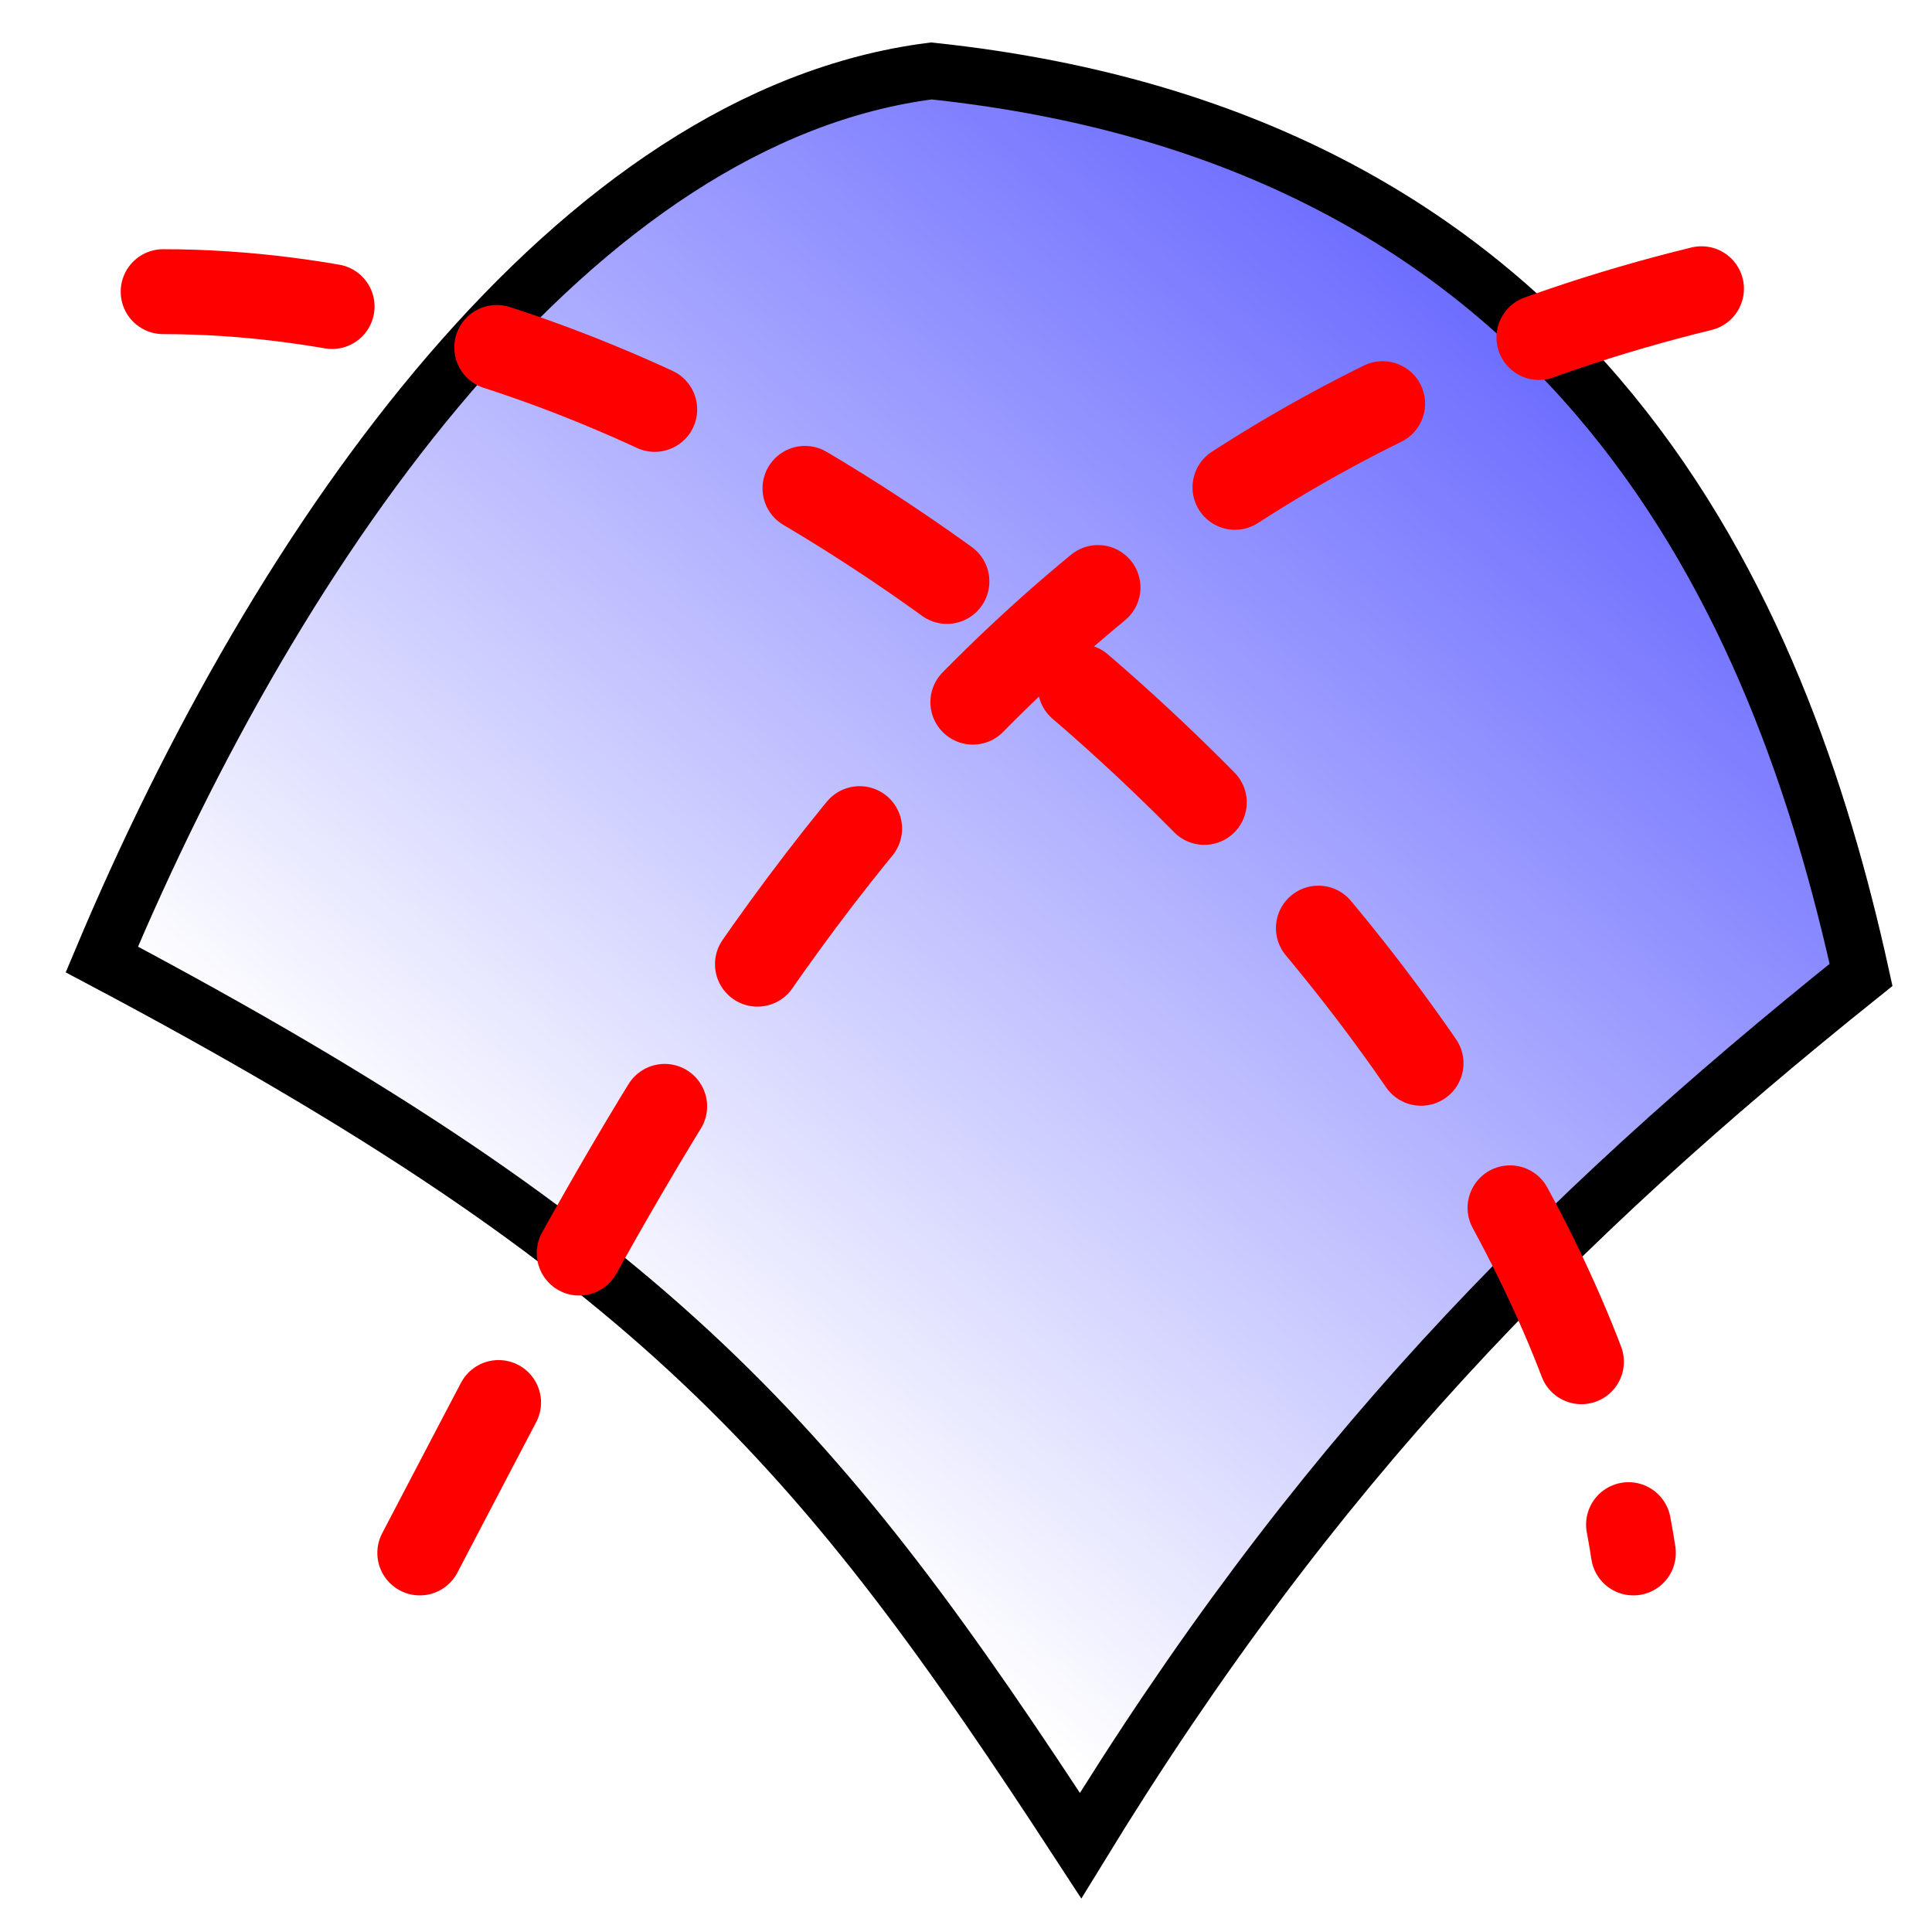
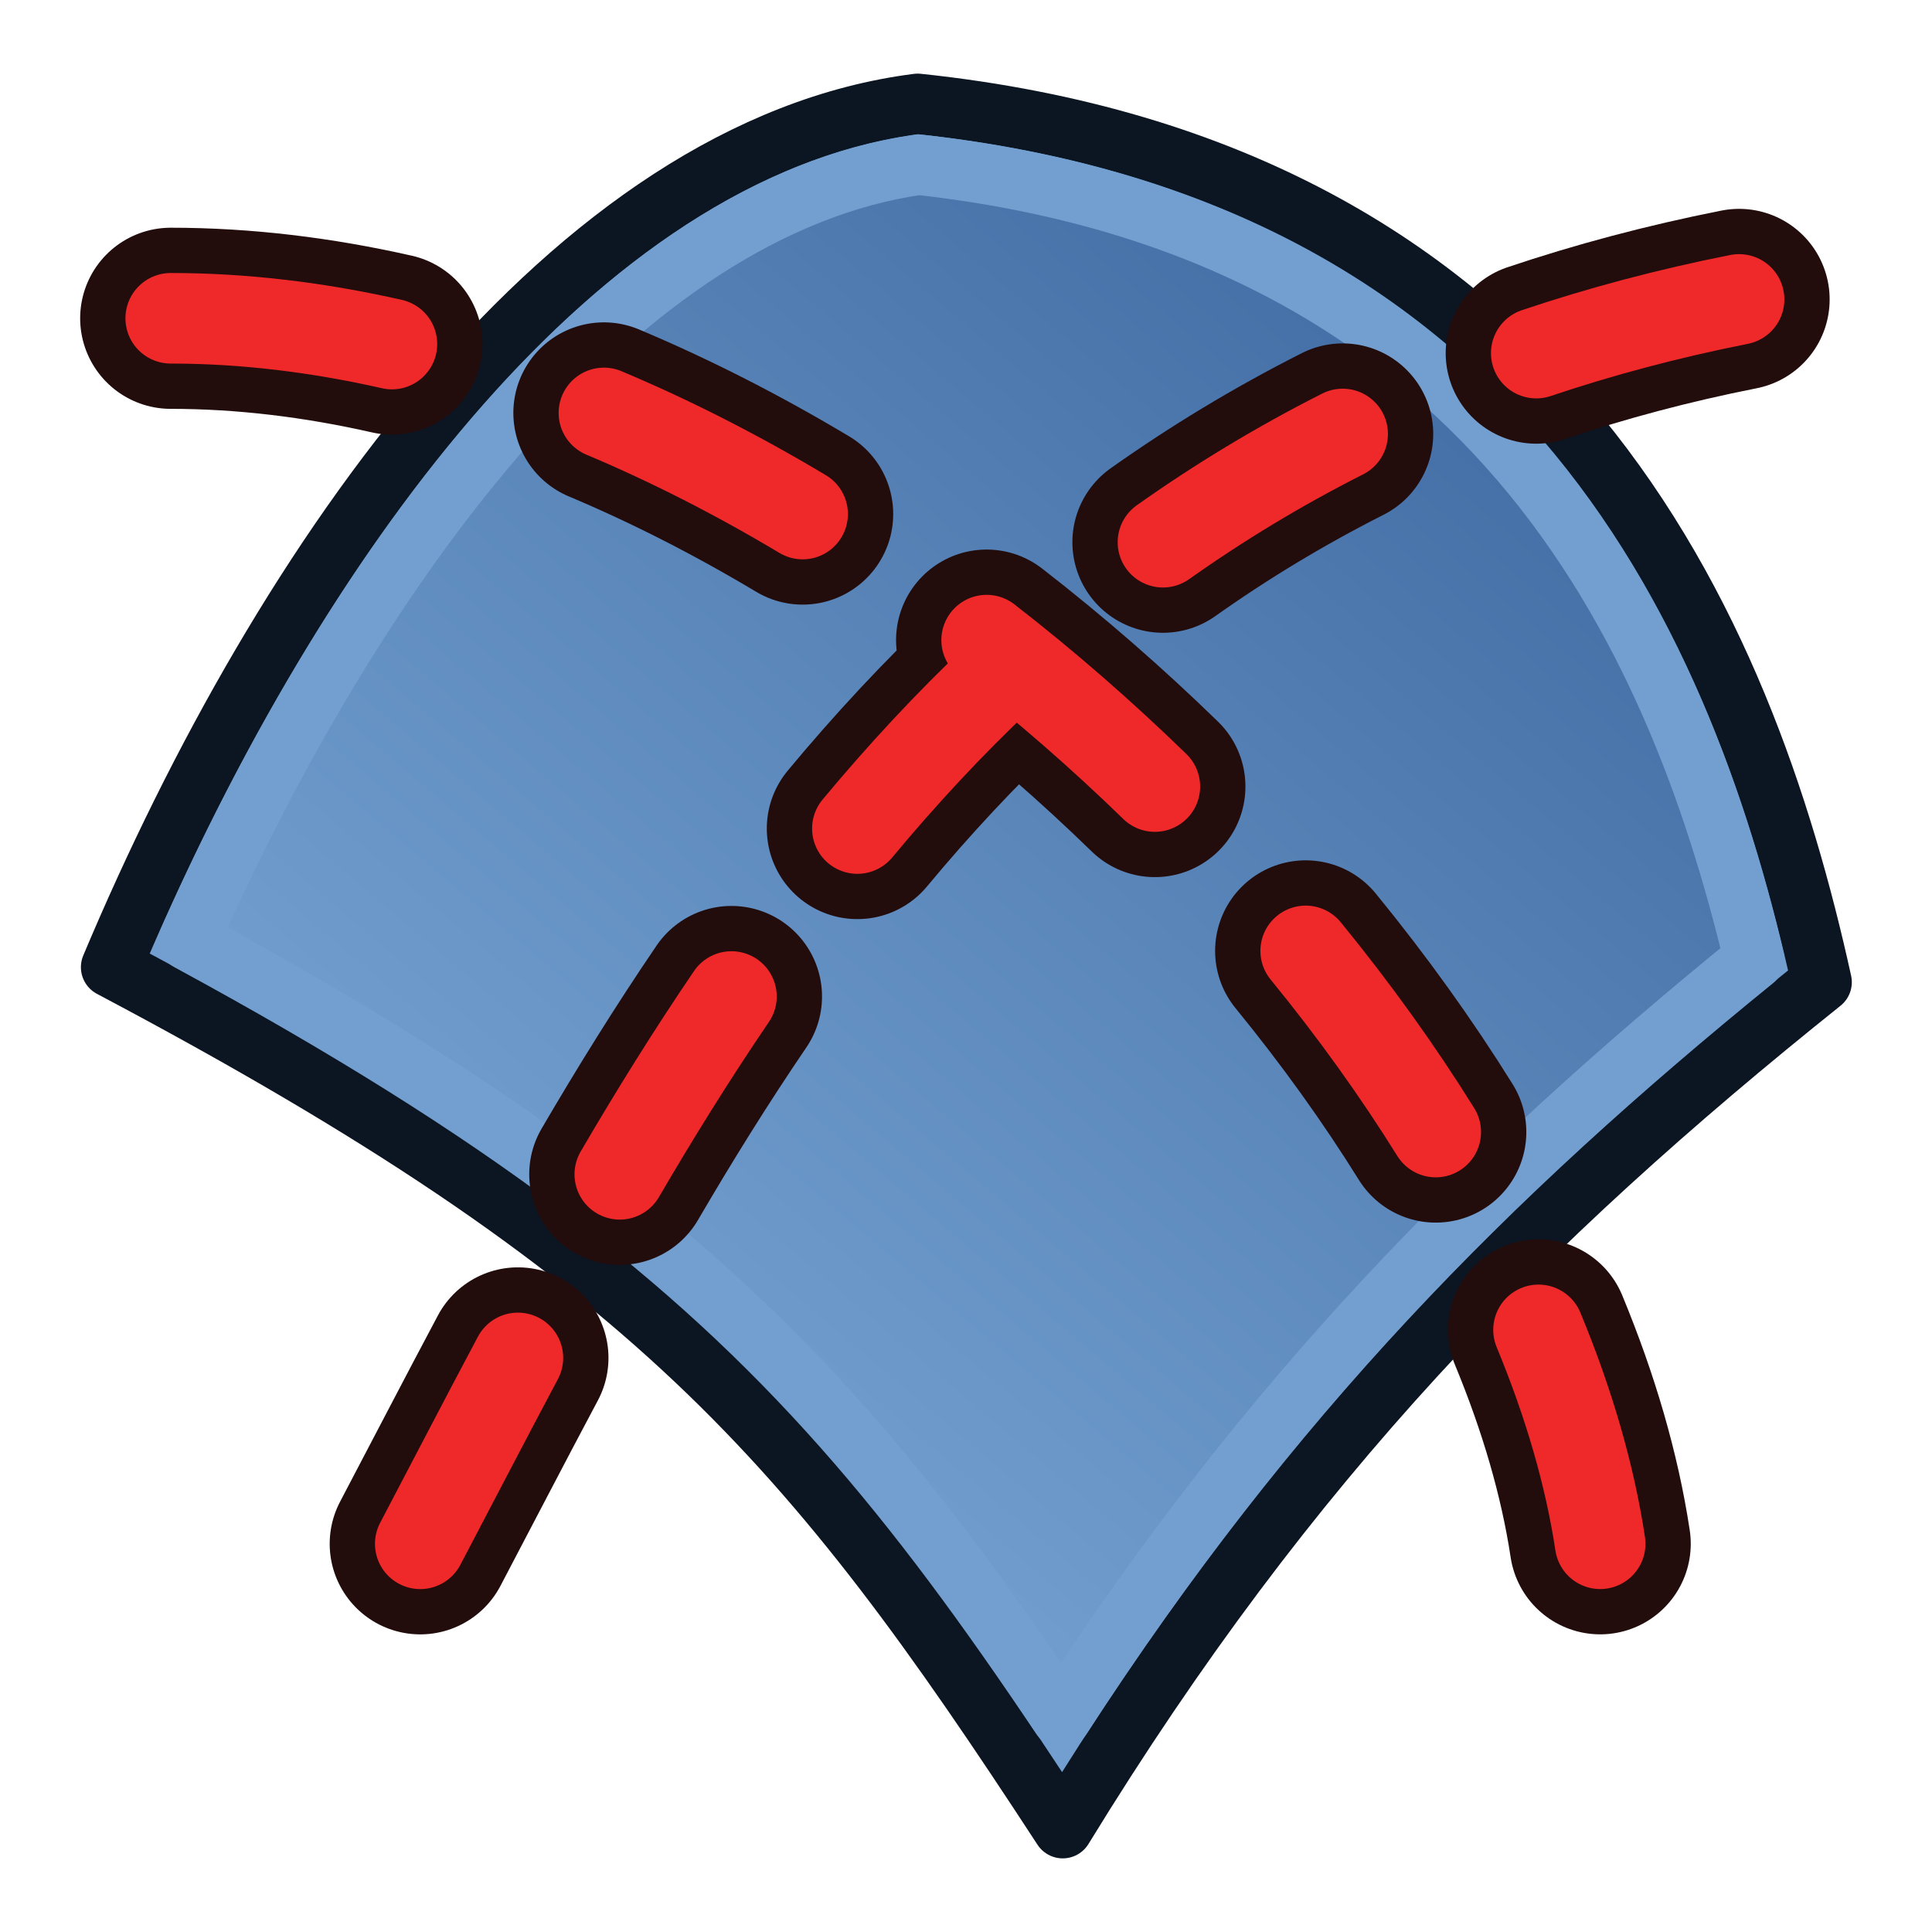
- <svg xmlns="http://www.w3.org/2000/svg" xmlns:xlink="http://www.w3.org/1999/xlink" version="1.1" id="svg2963" height="68.267" width="68.267">
-   <defs id="defs2965">
+ <svg xmlns="http://www.w3.org/2000/svg" xmlns:xlink="http://www.w3.org/1999/xlink" width="64" height="64" id="svg2869" version="1.1" viewBox="0 0 64 64">
+   <defs id="defs2871">
+     <linearGradient id="linearGradient64">
+       <stop id="stop63" offset="0" style="stop-color:#204a87;stop-opacity:1" />
+       <stop id="stop64" offset="1" style="stop-color:#729fcf;stop-opacity:0;" />
+     </linearGradient>
+     <linearGradient id="linearGradient5">
+       <stop style="stop-color:#ef2929;stop-opacity:1;" offset="0" id="stop19" />
+       <stop style="stop-color:#ef2929;stop-opacity:0;" offset="1" id="stop20" />
+     </linearGradient>
+     <linearGradient id="swatch18">
+       <stop style="stop-color:#ef2929;stop-opacity:1;" offset="0" id="stop18" />
+     </linearGradient>
+     <linearGradient id="swatch15">
+       <stop style="stop-color:#3d0000;stop-opacity:1;" offset="0" id="stop15" />
+     </linearGradient>
+     <linearGradient id="linearGradient5-1">
+       <stop style="stop-color:#ef2929;stop-opacity:1;" offset="0" id="stop5" />
+       <stop style="stop-color:#ef2929;stop-opacity:0;" offset="1" id="stop6" />
+     </linearGradient>
+     <linearGradient id="linearGradient3836-9">
+       <stop style="stop-color:#a40000;stop-opacity:1" offset="0" id="stop3838-8" />
+       <stop style="stop-color:#ef2929;stop-opacity:1" offset="1" id="stop3840-1" />
+     </linearGradient>
+     <linearGradient xlink:href="#linearGradient861" id="linearGradient863" x1="9.084" y1="289.347" x2="7.657" y2="296.467" gradientUnits="userSpaceOnUse" gradientTransform="matrix(3.498398,0,0,3.502324,1.471897,-978.4025)" />
+     <linearGradient id="linearGradient861">
+       <stop style="stop-color:#4e9a06;stop-opacity:1" offset="0" id="stop857" />
+       <stop style="stop-color:#8ae234;stop-opacity:1" offset="1" id="stop859" />
+     </linearGradient>
+     <linearGradient xlink:href="#linearGradient3253" id="linearGradient3255" x1="3.261" y1="286.328" x2="16.78" y2="286.328" gradientUnits="userSpaceOnUse" gradientTransform="matrix(3.498398,0,0,3.502324,1.471897,-978.4025)" />
+     <linearGradient id="linearGradient3253">
+       <stop style="stop-color:#204a87;stop-opacity:1" offset="0" id="stop3249" />
+       <stop style="stop-color:#729fcf;stop-opacity:1" offset="1" id="stop3251" />
+     </linearGradient>
+     <linearGradient gradientUnits="userSpaceOnUse" y2="59.273" x2="14.343" y1="6.947" x1="50.471" id="linearGradient834" xlink:href="#linearGradient832" gradientTransform="matrix(0.9349402,0,0,0.9341045,0.1743414,-0.4783578)" />
+     <linearGradient id="linearGradient832">
+       <stop id="stop828" offset="0" style="stop-color:#a40000;stop-opacity:1" />
+       <stop id="stop830" offset="1" style="stop-color:#ef2929;stop-opacity:1" />
+     </linearGradient>
+     <linearGradient id="b" y1="44" y2="4" x2="0" gradientUnits="userSpaceOnUse">
+       <stop stop-color="#7cbaf8" id="stop3" />
+       <stop offset="1" stop-color="#f4fcff" id="stop4" />
+     </linearGradient>
+     <linearGradient id="c" y1="39" y2="9" x2="0" gradientUnits="userSpaceOnUse" gradientTransform="matrix(1.02857,0,0,1.2,-5.314,-4.8)">
+       <stop stop-color="#197cf1" id="stop5-5" />
+       <stop offset="1" stop-color="#20bcfa" id="stop6-4" />
+     </linearGradient>
+     <linearGradient id="a" y1="1016.36" x1="13" y2="1040.36" gradientUnits="userSpaceOnUse" x2="36">
+       <stop stop-color="#292c2f" id="stop1" />
+       <stop offset="1" stop-opacity="0" id="stop2" />
+     </linearGradient>
+     <linearGradient id="b-1" y1="44" y2="4" x2="0" gradientUnits="userSpaceOnUse">
+       <stop stop-color="#7cbaf8" id="stop3-4" />
+       <stop offset="1" stop-color="#f4fcff" id="stop4-9" />
+     </linearGradient>
+     <linearGradient id="c-2" y1="39" y2="9" x2="0" gradientUnits="userSpaceOnUse" gradientTransform="matrix(1.02857,0,0,1.2,-5.314,-4.8)">
+       <stop stop-color="#197cf1" id="stop5-9" />
+       <stop offset="1" stop-color="#20bcfa" id="stop6-3" />
+     </linearGradient>
+     <linearGradient id="a-7" y1="1016.36" x1="13" y2="1040.36" gradientUnits="userSpaceOnUse" x2="36">
+       <stop stop-color="#292c2f" id="stop1-7" />
+       <stop offset="1" stop-opacity="0" id="stop2-9" />
+     </linearGradient>
+     <linearGradient y2="-0.282" x2="28.317" y1="21.905" x1="45.919" gradientUnits="userSpaceOnUse" id="linearGradient863-4" xlink:href="#linearGradient64" gradientTransform="matrix(0.9793146,0,0,0.9790912,-2.865086,-4.202229)" />
+     <linearGradient id="linearGradient844">
+       <stop id="stop840" offset="0" style="stop-color:#3465a4;stop-opacity:1" />
+       <stop id="stop842" offset="1" style="stop-color:#729fcf;stop-opacity:1;" />
+     </linearGradient>
+     <linearGradient gradientUnits="userSpaceOnUse" y2="16.071" x2="59.694" y1="38.186" x1="35.721" id="linearGradient846" xlink:href="#linearGradient844" gradientTransform="matrix(0.9793146,0,0,0.9790912,-2.865086,-4.202229)" />
+     <linearGradient gradientUnits="userSpaceOnUse" y2="47.962" x2="20.924" y1="-16.748" x1="75.763" id="linearGradient826" xlink:href="#linearGradient824" gradientTransform="matrix(0.9272655,0,0,0.9271075,-0.1937389,3.664047)" />
    <linearGradient id="linearGradient824">
-       <stop id="stop820" offset="0" style="stop-color:#0000ff;stop-opacity:1;" />
-       <stop id="stop822" offset="1" style="stop-color:#0000ff;stop-opacity:0;" />
+       <stop id="stop820" offset="0" style="stop-color:#204a87;stop-opacity:1" />
+       <stop id="stop822" offset="1" style="stop-color:#729fcf;stop-opacity:0.436" />
    </linearGradient>
-     <linearGradient id="linearGradient3354">
-       <stop id="stop3356" offset="0" style="stop-color:#2157c7;stop-opacity:1;" />
-       <stop id="stop3358" offset="1" style="stop-color:#6daaff;stop-opacity:1;" />
+     <linearGradient gradientUnits="userSpaceOnUse" y2="47.962" x2="20.924" y1="-16.748" x1="75.763" id="linearGradient826-5" xlink:href="#linearGradient824-8" gradientTransform="matrix(0.9115543,0,0,0.9109141,0.4714681,0.7233405)" />
+     <linearGradient id="linearGradient824-8">
+       <stop id="stop820-9" offset="0" style="stop-color:#204a87;stop-opacity:1" />
+       <stop id="stop822-7" offset="1" style="stop-color:#729fcf;stop-opacity:1" />
    </linearGradient>
-     <linearGradient gradientUnits="userSpaceOnUse" y2="47.962" x2="20.924" y1="-16.748" x1="75.763" id="linearGradient826" xlink:href="#linearGradient824" />
  </defs>
-   <g id="layer1">
-     <path id="path818" d="M 3.598,33.903 C 23.314,44.348 28.991,51.115 38.182,65.214 46.433,51.734 54.887,43.158 65.76,34.448 62.925,21.568 55.951,4.933 32.909,2.507 20.35,4.103 9.903,18.904 3.598,33.903 Z" style="fill:url(#linearGradient826);fill-opacity:1;fill-rule:evenodd;stroke:#000000;stroke-width:2;stroke-linecap:butt;stroke-linejoin:miter;stroke-opacity:1" />
-     <path id="path828" d="M 14.833,54.873 C 23.967,37.499 34.387,15.249 62.76,9.619" style="fill:none;fill-rule:evenodd;stroke:#ff0000;stroke-width:3;stroke-linecap:round;stroke-linejoin:miter;stroke-opacity:1;stroke-miterlimit:4;stroke-dasharray:6,6;stroke-dashoffset:0" />
-     <path id="path826" d="m 5.765,10.306 c 23.349,0 49.031,25.241 51.95,44.567" style="fill:none;fill-rule:evenodd;stroke:#ff0000;stroke-width:3;stroke-linecap:round;stroke-linejoin:miter;stroke-opacity:1;stroke-miterlimit:4;stroke-dasharray:6,6;stroke-dashoffset:0" />
+   <g id="layer3" style="display:inline">
+     <path id="path818" d="m 3.68,32.039 c 17.973,9.514 23.148,15.679 31.525,28.522 C 42.727,48.281 50.433,40.469 60.344,32.536 57.761,20.803 51.403,5.65 30.399,3.439 18.951,4.893 9.428,18.376 3.68,32.039 Z" style="fill:#729fcf;fill-opacity:1;fill-rule:evenodd;stroke:#0c1522;stroke-width:2;stroke-linecap:butt;stroke-linejoin:round;stroke-dasharray:none;stroke-opacity:1" />
+     <path id="path75" d="M 35.232,56.453 C 42.13,45.814 49.327,38.544 58.182,31.354 55.55,20.323 49.392,7.122 30.506,5.025 20.624,6.432 11.967,18.012 6.32,30.725 c 5.25,2.848 9.406,5.454 12.886,8.068 6.922,5.189 11.161,10.405 16.026,17.66 z" style="fill:url(#linearGradient826-5);fill-opacity:1;fill-rule:evenodd;stroke:#729fcf;stroke-width:2;stroke-linecap:butt;stroke-linejoin:round;stroke-dasharray:none;stroke-opacity:1" transform="translate(-0.07066048,0.4325986)" />
+     <path id="path79" d="m 13.992,50.708 c 1.05,-1.995 2.118,-4.061 3.235,-6.158 m 3.375,-6.082 c 1.156,-1.979 2.381,-3.953 3.699,-5.89 m 4.171,-5.564 c 1.467,-1.765 3.044,-3.466 4.75,-5.076 m 5.373,-4.409 c 1.846,-1.307 3.825,-2.51 5.953,-3.586 m 6.413,-2.678 c 2.11,-0.71 4.345,-1.309 6.719,-1.779" style="fill:none;fill-rule:evenodd;stroke:#220c0c;stroke-width:6;stroke-linecap:round;stroke-linejoin:round;stroke-miterlimit:4;stroke-dasharray:none;stroke-dashoffset:0;stroke-opacity:1" transform="translate(-0.07066048,0.4325986)" />
+     <path id="path80" d="m 5.726,10.111 c 2.426,0 4.88,0.299 7.328,0.854 m 7.022,2.281 c 2.237,0.941 4.441,2.069 6.583,3.35 m 6.095,4.176 c 1.95,1.513 3.816,3.141 5.573,4.851 m 4.996,5.444 c 1.598,1.956 3.044,3.968 4.309,6.001 m 3.404,6.553 c 0.999,2.412 1.697,4.795 2.043,7.086" style="fill:none;fill-rule:evenodd;stroke:#220c0c;stroke-width:6;stroke-linecap:round;stroke-linejoin:round;stroke-miterlimit:4;stroke-dasharray:none;stroke-dashoffset:0;stroke-opacity:1" transform="translate(-0.07066048,0.4325986)" />
+     <path id="path826" d="m 5.726,10.111 c 2.426,0 4.88,0.299 7.328,0.854 m 7.022,2.281 c 2.237,0.941 4.441,2.069 6.583,3.35 m 6.095,4.176 c 1.95,1.513 3.816,3.141 5.573,4.851 m 4.996,5.444 c 1.598,1.956 3.044,3.968 4.309,6.001 m 3.404,6.553 c 0.999,2.412 1.697,4.795 2.043,7.086" style="fill:none;fill-rule:evenodd;stroke:#ef2929;stroke-width:3;stroke-linecap:round;stroke-linejoin:round;stroke-miterlimit:4;stroke-dasharray:none;stroke-dashoffset:0;stroke-opacity:1" transform="translate(-0.07066048,0.4325986)" />
+     <path id="path828" d="m 13.992,50.708 c 1.05,-1.995 2.118,-4.061 3.235,-6.158 m 3.375,-6.082 c 1.156,-1.979 2.381,-3.953 3.699,-5.89 m 4.171,-5.564 c 1.467,-1.765 3.044,-3.466 4.75,-5.076 m 5.373,-4.409 c 1.846,-1.307 3.825,-2.51 5.953,-3.586 m 6.413,-2.678 c 2.11,-0.71 4.345,-1.309 6.719,-1.779" style="fill:none;fill-rule:evenodd;stroke:#ef2929;stroke-width:3;stroke-linecap:round;stroke-linejoin:round;stroke-miterlimit:4;stroke-dasharray:none;stroke-dashoffset:0;stroke-opacity:1" transform="translate(-0.07066048,0.4325986)" />
  </g>
</svg>
